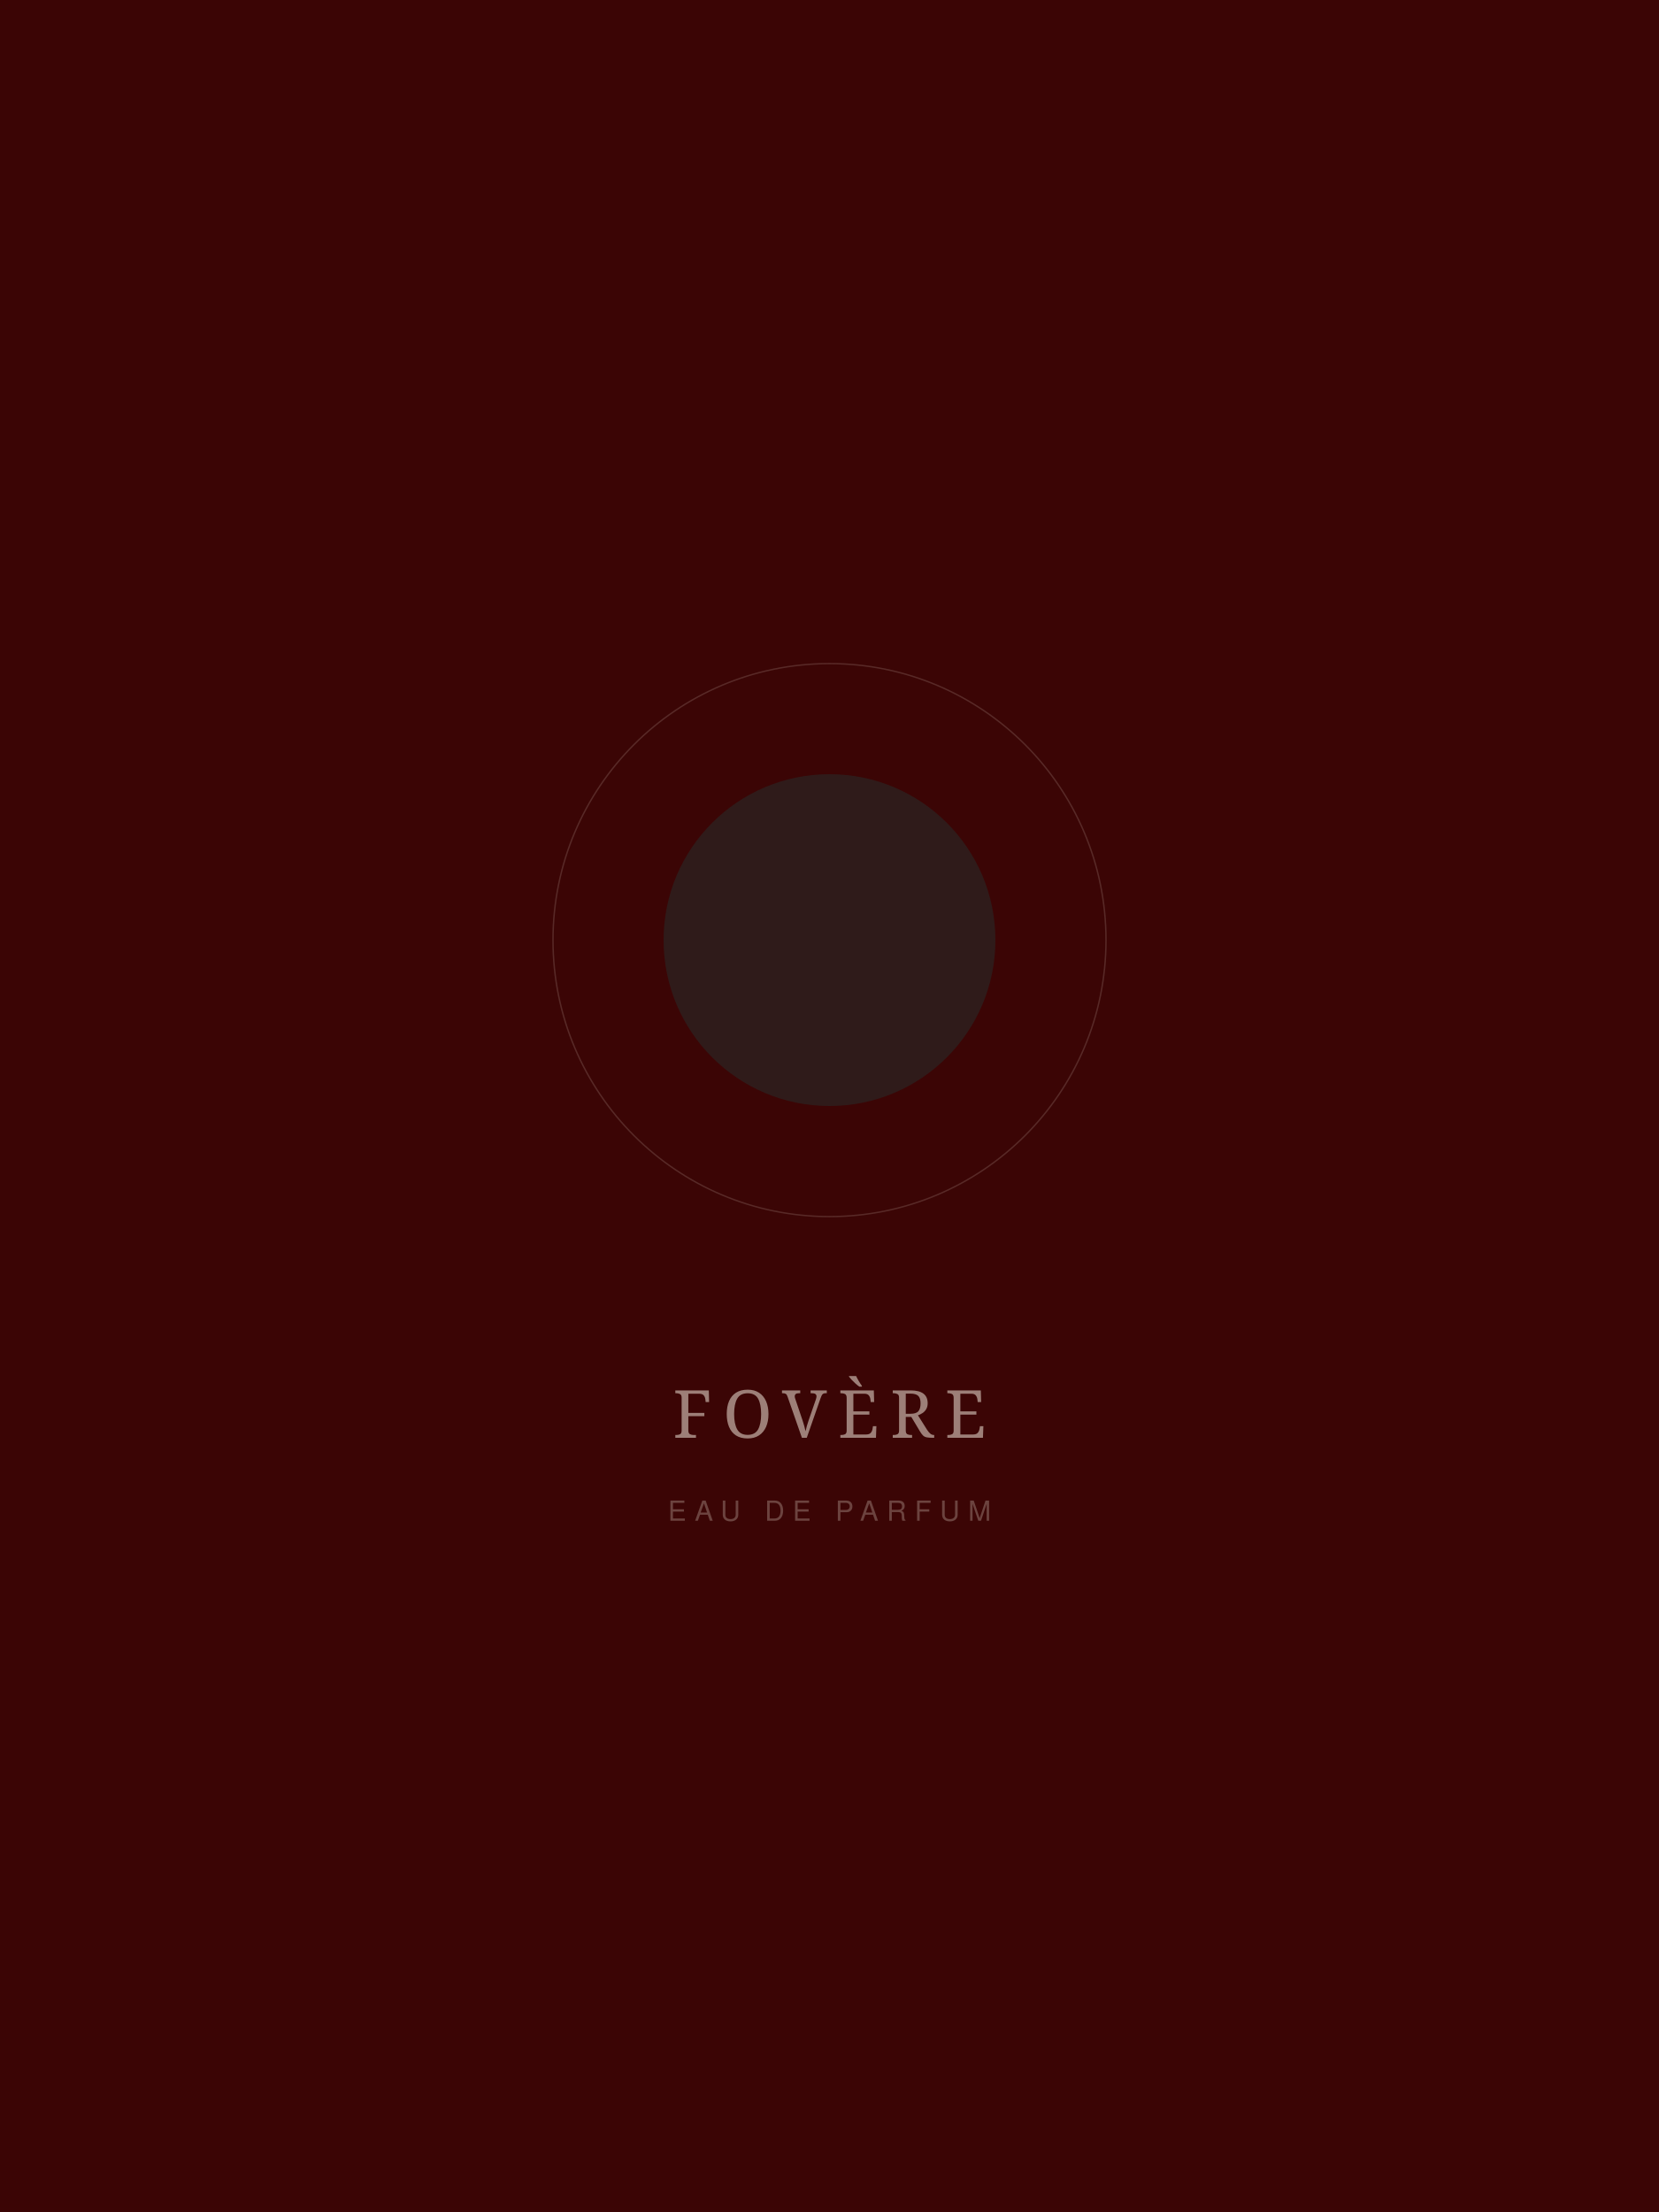
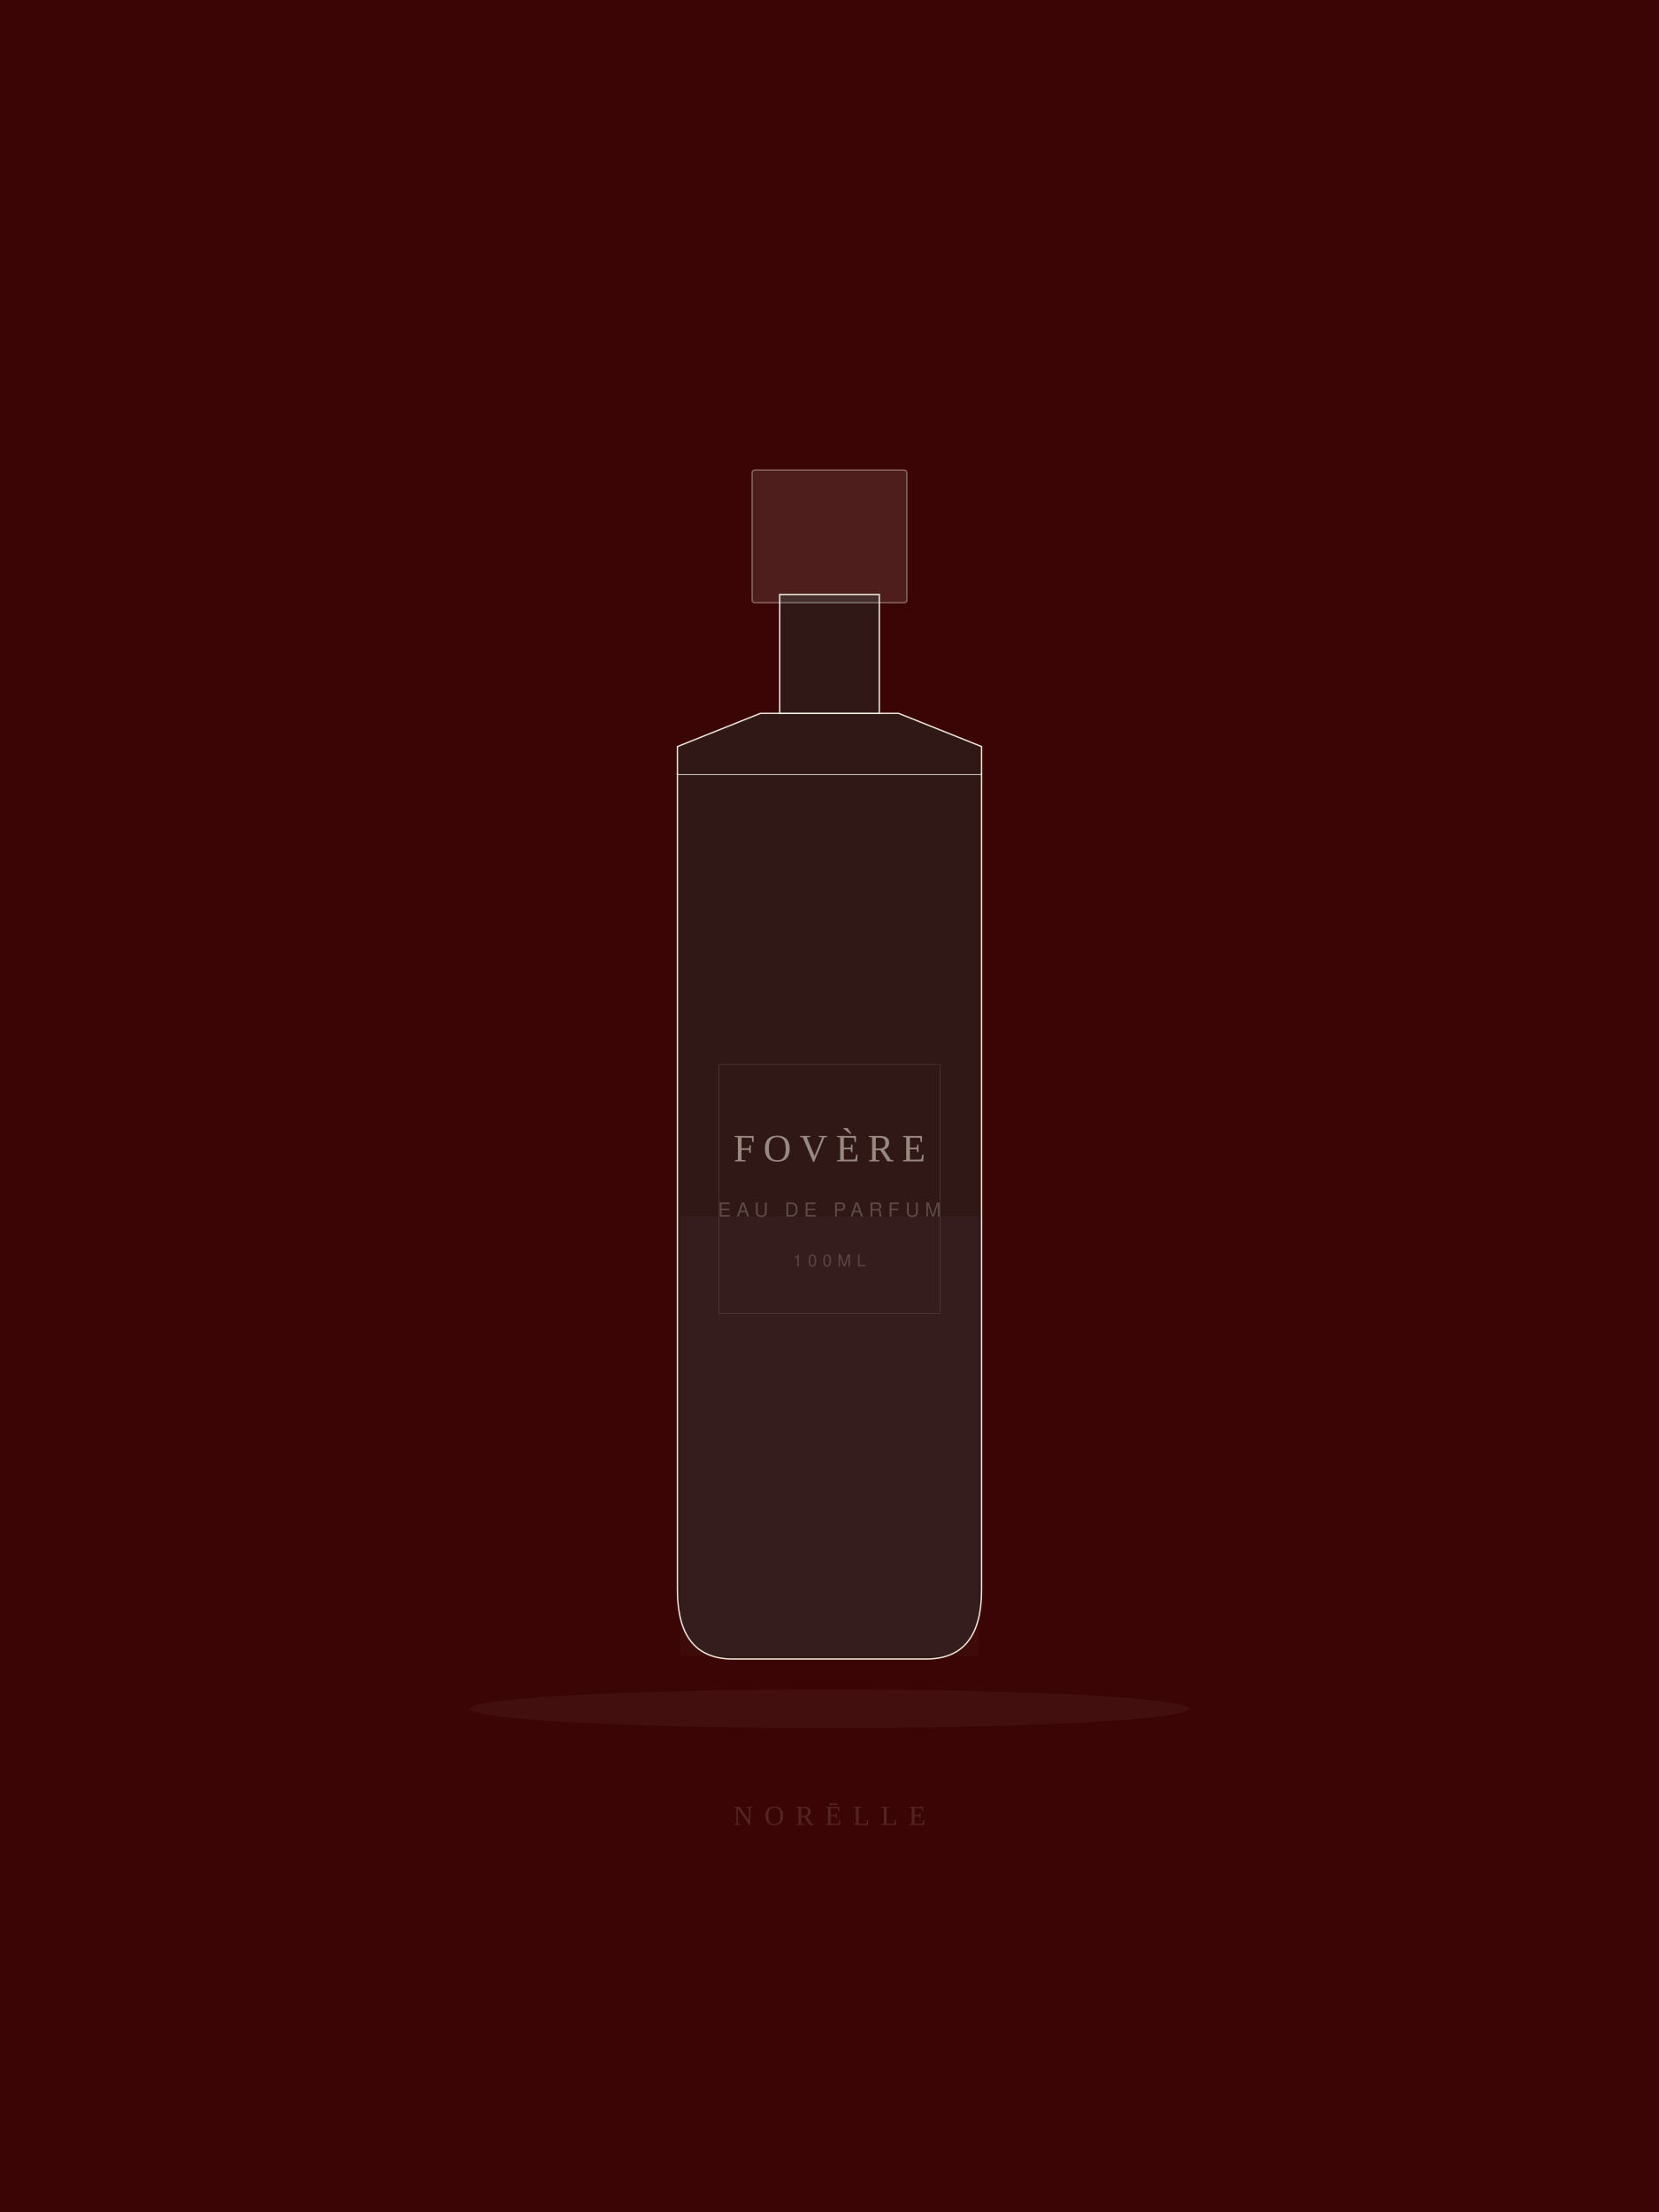
<svg xmlns="http://www.w3.org/2000/svg" width="600" height="800" viewBox="0 0 600 800">
  <rect width="600" height="800" fill="#3B0505" />
-   <circle cx="300" cy="340" r="100" fill="none" stroke="#FFFAEB" stroke-width="0.5" opacity="0.15" />
-   <circle cx="300" cy="340" r="60" fill="#2F1B1A" />
-   <text x="300" y="520" text-anchor="middle" font-family="Georgia, serif" font-size="24" font-weight="300" fill="#FFFAEB" opacity="0.5" letter-spacing="4">FOVÈRE</text>
-   <text x="300" y="550" text-anchor="middle" font-family="Helvetica, sans-serif" font-size="10" font-weight="300" fill="#FFFAEB" opacity="0.25" letter-spacing="3">EAU DE PARFUM</text>
+   <ellipse cx="300" cy="618" rx="130" ry="7" fill="#FFFAEB" opacity="0.04" />
+   <path d="M245 280 L245 575 Q245 600 265 600 L335 600 Q355 600 355 575 L355 280 Z" fill="#2F1B1A" stroke="#FFFAEB" stroke-width="0.5" opacity="0.9" />
+   <path d="M245 280 L245 270 L275 258 L325 258 L355 270 L355 280" fill="#2F1B1A" stroke="#FFFAEB" stroke-width="0.5" opacity="0.9" />
+   <rect x="282" y="215" width="36" height="43" fill="#2F1B1A" stroke="#FFFAEB" stroke-width="0.5" opacity="0.9" />
+   <rect x="272" y="170" width="56" height="48" rx="1" fill="#FFFAEB" opacity="0.1" />
+   <rect x="272" y="170" width="56" height="48" rx="1" fill="none" stroke="#FFFAEB" stroke-width="0.5" opacity="0.35" />
+   <rect x="260" y="385" width="80" height="90" fill="none" stroke="#FFFAEB" stroke-width="0.3" opacity="0.12" />
+   <text x="300" y="420" text-anchor="middle" font-family="Georgia, 'Times New Roman', serif" font-size="14" font-weight="300" fill="#FFFAEB" opacity="0.5" letter-spacing="3">FOVÈRE</text>
+   <text x="300" y="440" text-anchor="middle" font-family="Helvetica, Arial, sans-serif" font-size="7" font-weight="300" fill="#FFFAEB" opacity="0.22" letter-spacing="2">EAU DE PARFUM</text>
+   <text x="300" y="458" text-anchor="middle" font-family="Helvetica, Arial, sans-serif" font-size="6" font-weight="300" fill="#FFFAEB" opacity="0.18" letter-spacing="2">100ML</text>
+   <rect x="246" y="440" width="108" height="159" fill="#FFFAEB" opacity="0.02" rx="1" />
+   <text x="300" y="660" text-anchor="middle" font-family="Georgia, 'Times New Roman', serif" font-size="10" font-weight="300" fill="#FFFAEB" opacity="0.13" letter-spacing="4">NORĒLLE</text>
</svg>
